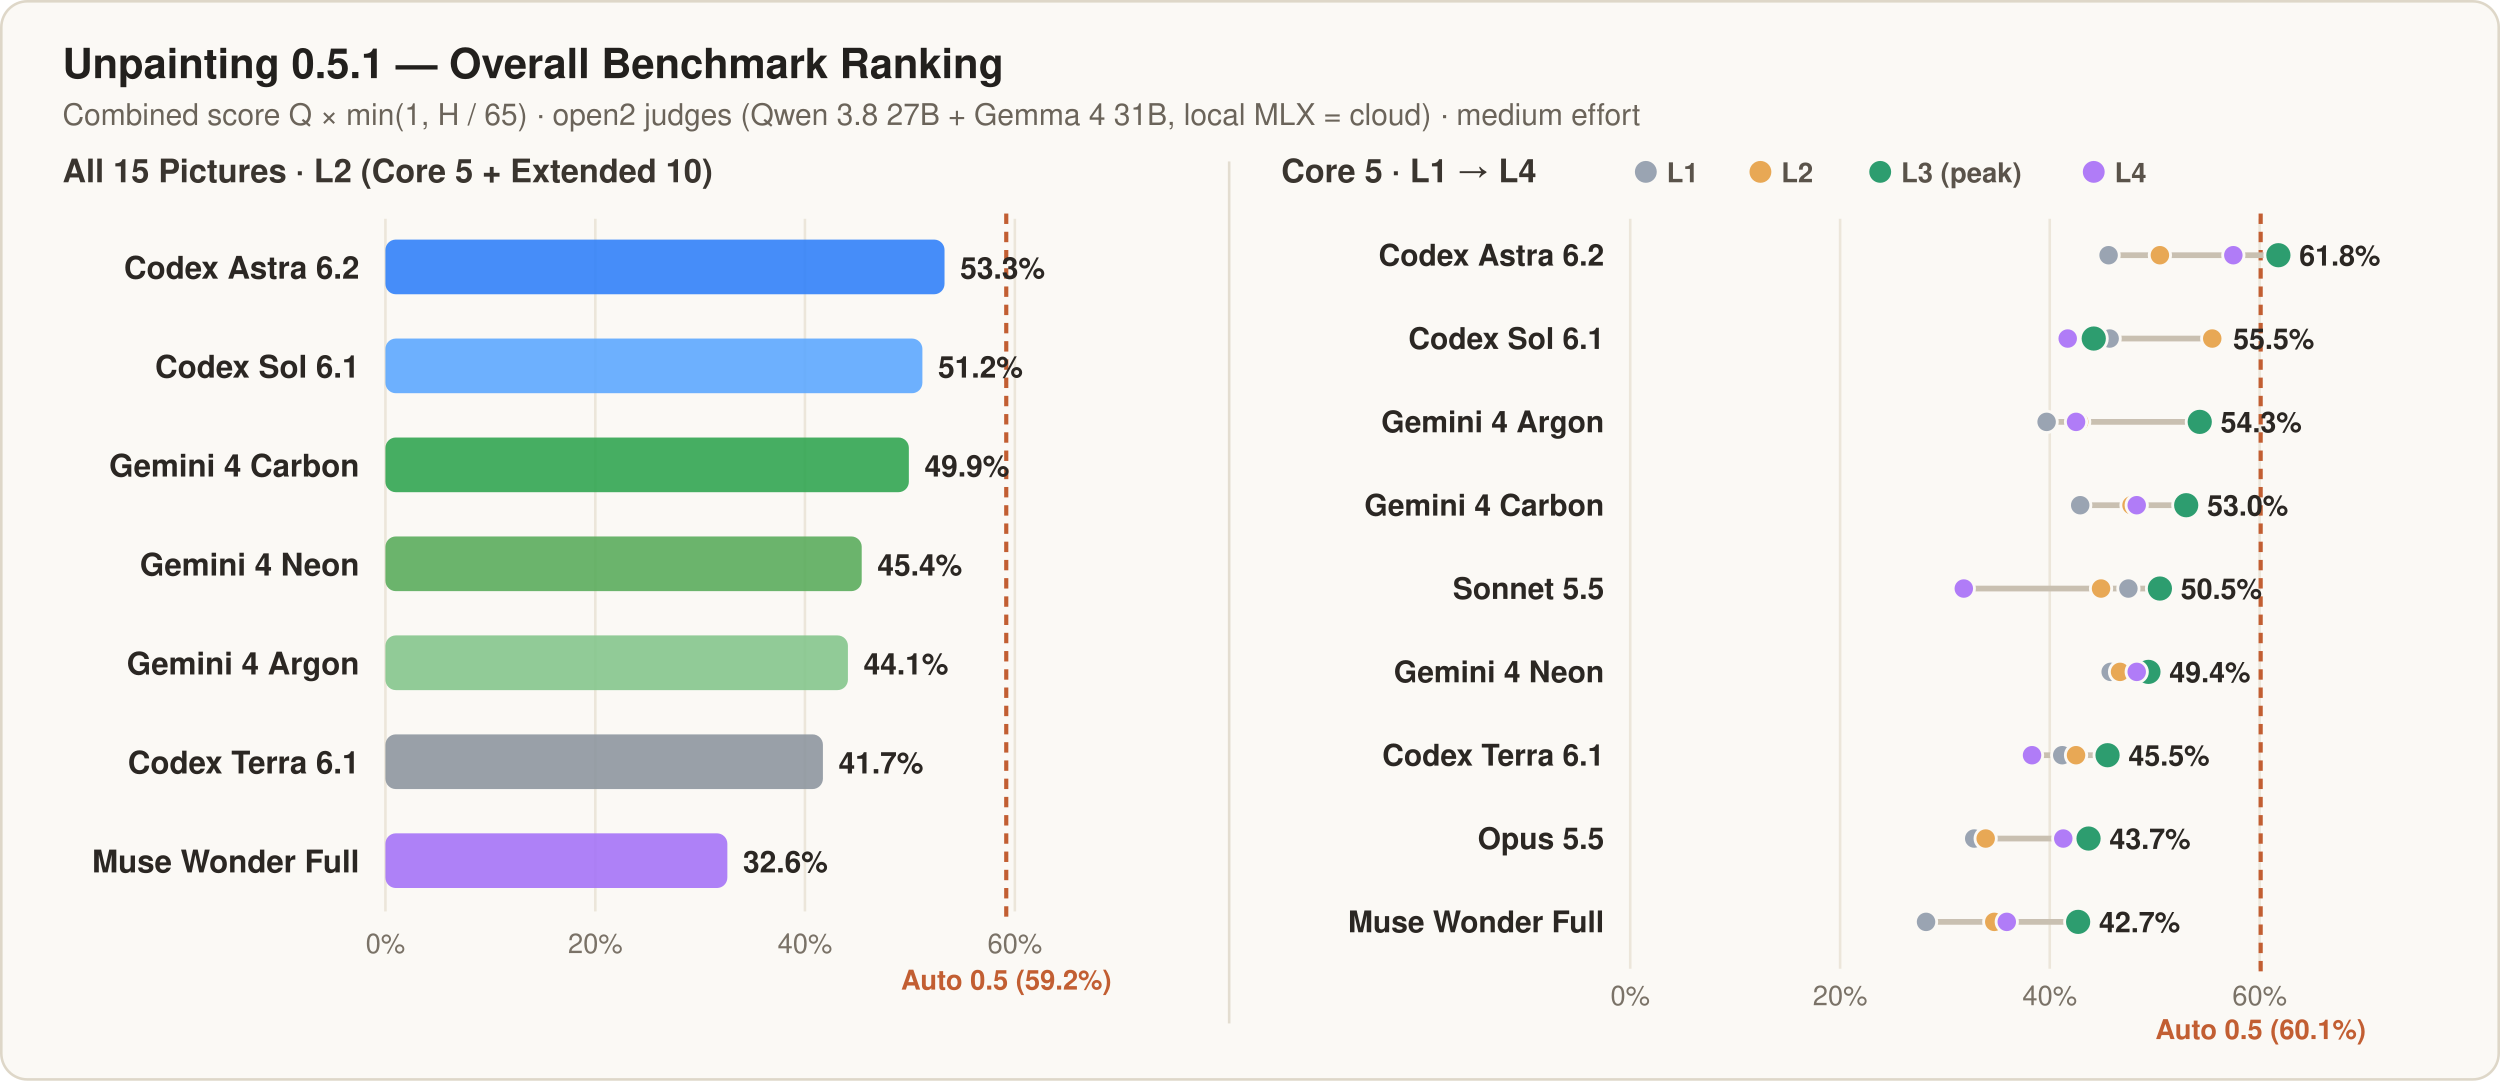
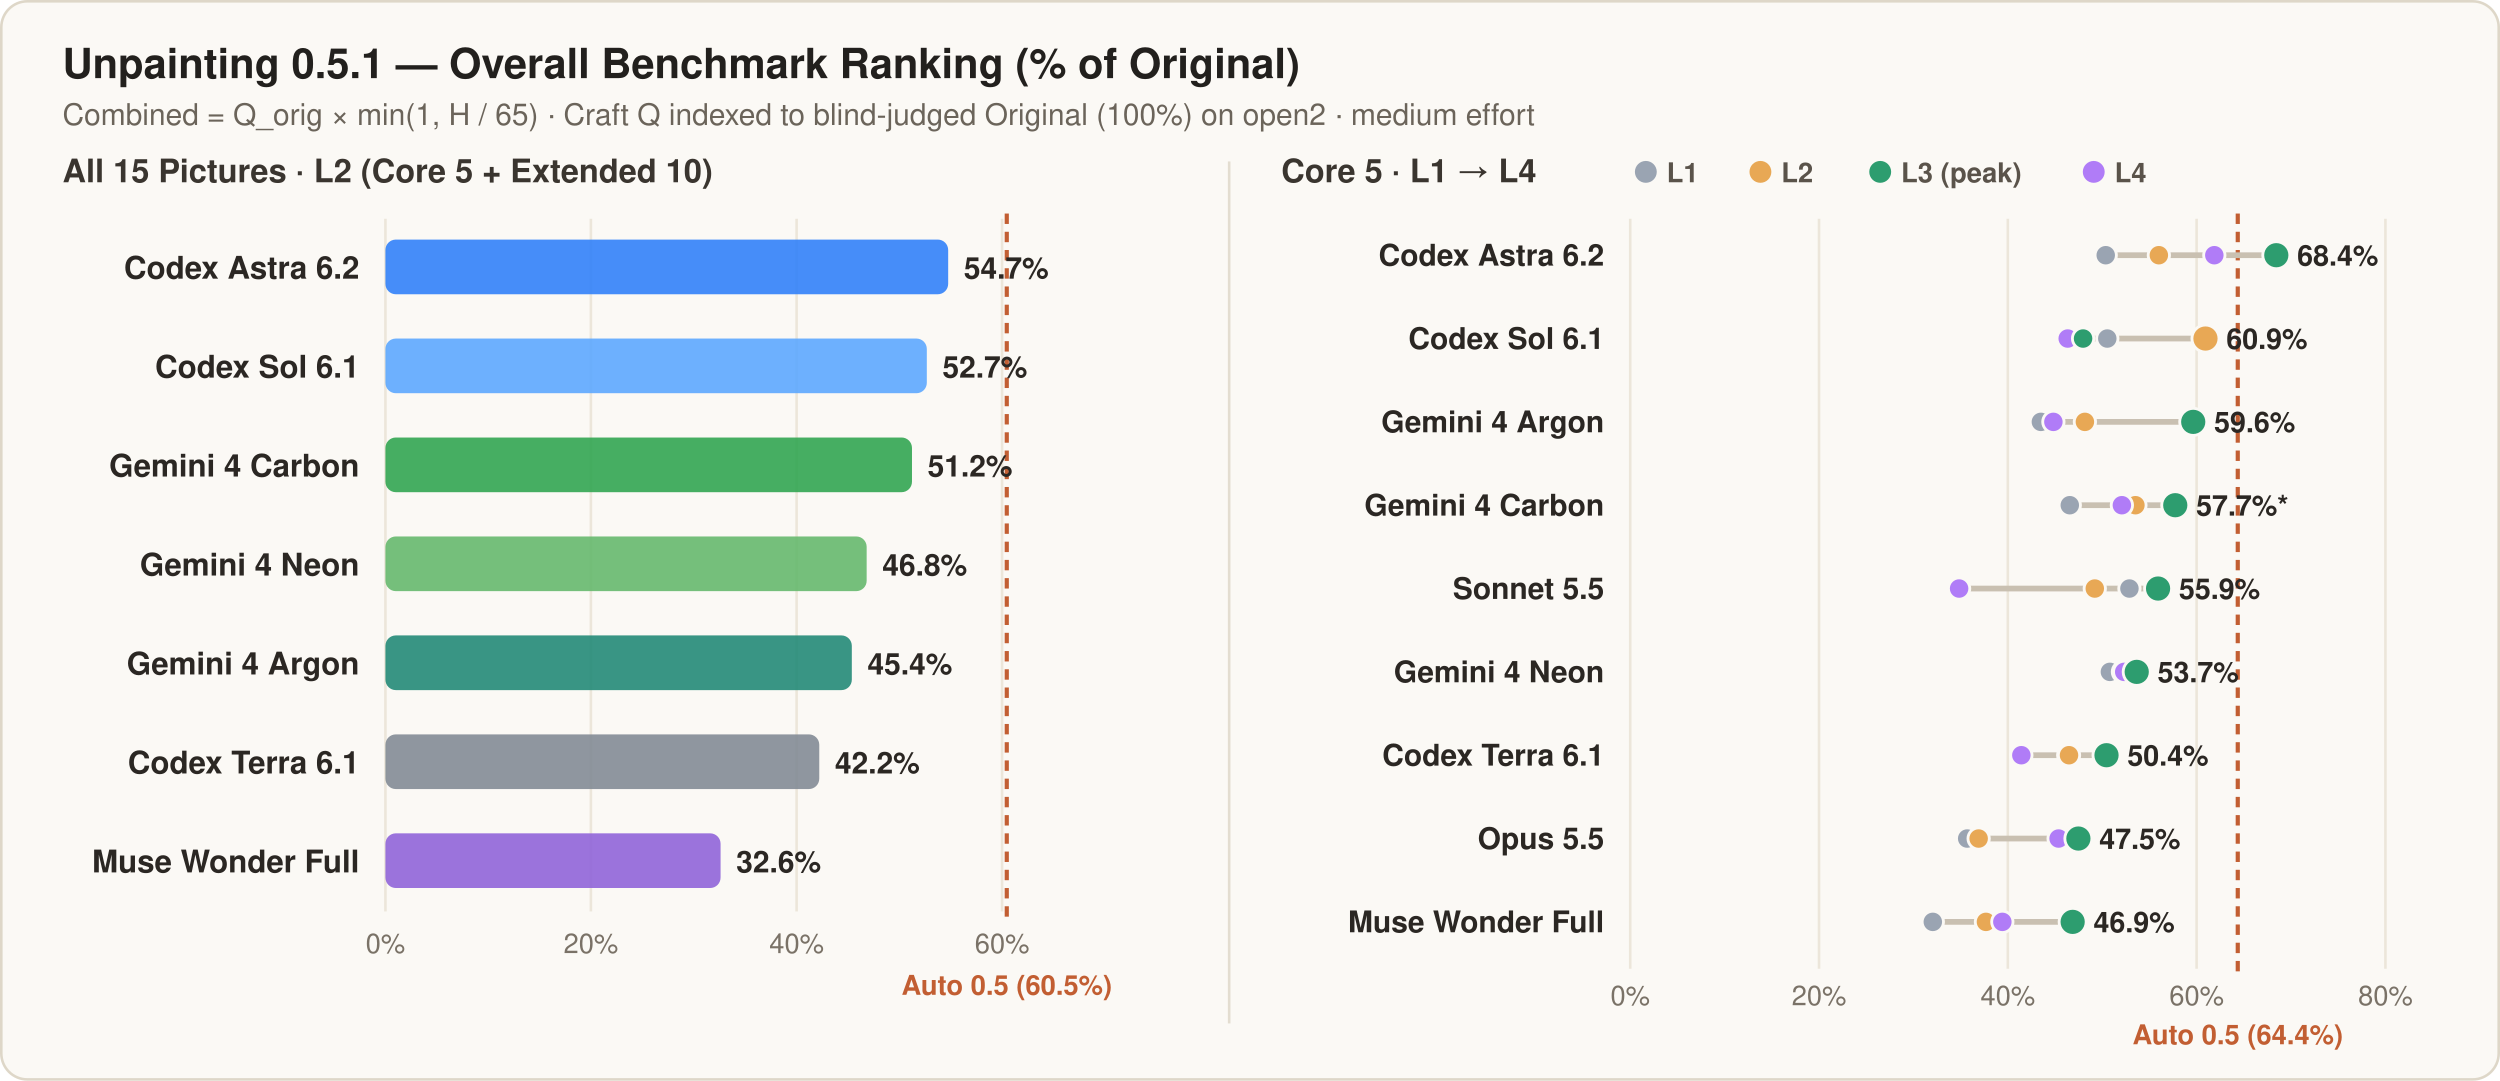
<svg xmlns="http://www.w3.org/2000/svg" viewBox="0 0 960 415" width="960" height="415" font-family="-apple-system,BlinkMacSystemFont,'Segoe UI',Helvetica,Arial,sans-serif">
  <rect x="0.5" y="0.5" width="959" height="414" rx="10" fill="#fbf9f5" stroke="#ded7c8" />
-   <text x="24" y="30" font-size="16" font-weight="700" fill="#22201d">Unpainting 0.5.1 — Overall Benchmark Ranking</text>
-   <text x="24" y="48" font-size="11.5" fill="#6b645a">Combined score Q × min(1, H / 65) · open2 judges (Qwen 3.8 27B + Gemma 4 31B, local MLX = cloud) · medium effort</text>
+   <text x="24" y="30" font-size="16" font-weight="700" fill="#22201d">Unpainting 0.5.1 — Overall Benchmark Ranking (% of Original)</text>
+   <text x="24" y="48" font-size="11.5" fill="#6b645a">Combined = Q_orig × min(1, H / 65) · Craft Q indexed to blind-judged Original (100%) on open2 · medium effort</text>
  <line x1="472" y1="62" x2="472" y2="393" stroke="#e3ddd0" stroke-width="1" />
  <text x="24" y="70" font-size="12.5" font-weight="700" fill="#3a352f">All 15 Pictures · L2 (Core 5 + Extended 10)</text>
  <line x1="148.0" y1="84" x2="148.0" y2="350" stroke="#ece6da" />
  <text x="148.0" y="366" font-size="10.5" fill="#7a7267" text-anchor="middle">0%</text>
-   <line x1="228.6" y1="84" x2="228.6" y2="350" stroke="#ece6da" />
-   <text x="228.6" y="366" font-size="10.5" fill="#7a7267" text-anchor="middle">20%</text>
-   <line x1="309.1" y1="84" x2="309.1" y2="350" stroke="#ece6da" />
-   <text x="309.1" y="366" font-size="10.5" fill="#7a7267" text-anchor="middle">40%</text>
-   <line x1="389.7" y1="84" x2="389.7" y2="350" stroke="#ece6da" />
-   <text x="389.7" y="366" font-size="10.5" fill="#7a7267" text-anchor="middle">60%</text>
-   <line x1="386.4" y1="82" x2="386.4" y2="352" stroke="#c25e32" stroke-width="1.6" stroke-dasharray="4,3" />
-   <text x="386.4" y="380" font-size="10.5" font-weight="700" fill="#c25e32" text-anchor="middle">Auto 0.5 (59.2%)</text>
+   <line x1="226.9" y1="84" x2="226.9" y2="350" stroke="#ece6da" />
+   <text x="226.9" y="366" font-size="10.5" fill="#7a7267" text-anchor="middle">20%</text>
+   <line x1="305.9" y1="84" x2="305.9" y2="350" stroke="#ece6da" />
+   <text x="305.9" y="366" font-size="10.5" fill="#7a7267" text-anchor="middle">40%</text>
+   <line x1="384.8" y1="84" x2="384.8" y2="350" stroke="#ece6da" />
+   <text x="384.8" y="366" font-size="10.5" fill="#7a7267" text-anchor="middle">60%</text>
+   <line x1="386.6" y1="82" x2="386.6" y2="352" stroke="#c25e32" stroke-width="1.6" stroke-dasharray="4,3" />
+   <text x="386.6" y="382" font-size="10.5" font-weight="700" fill="#c25e32" text-anchor="middle">Auto 0.5 (60.5%)</text>
  <text x="138" y="107" font-size="12" font-weight="600" fill="#2b2723" text-anchor="end">Codex Astra 6.2</text>
-   <rect x="148" y="92" width="214.7" height="21" rx="4" fill="#2d7ff9" opacity="0.88" />
-   <text x="368.7" y="107" font-size="11.5" font-weight="700" fill="#2b2723">53.3%</text>
+   <rect x="148" y="92" width="216.1" height="21" rx="4" fill="#2d7ff9" opacity="0.88" />
+   <text x="370.1" y="107" font-size="11.5" font-weight="700" fill="#2b2723">54.7%</text>
  <text x="138" y="145" font-size="12" font-weight="600" fill="#2b2723" text-anchor="end">Codex Sol 6.1</text>
-   <rect x="148" y="130" width="206.2" height="21" rx="4" fill="#5aa7ff" opacity="0.88" />
-   <text x="360.2" y="145" font-size="11.5" font-weight="700" fill="#2b2723">51.2%</text>
+   <rect x="148" y="130" width="207.9" height="21" rx="4" fill="#5aa7ff" opacity="0.88" />
+   <text x="361.9" y="145" font-size="11.5" font-weight="700" fill="#2b2723">52.7%</text>
  <text x="138" y="183" font-size="12" font-weight="600" fill="#2b2723" text-anchor="end">Gemini 4 Carbon</text>
-   <rect x="148" y="168" width="201.0" height="21" rx="4" fill="#2da44e" opacity="0.88" />
-   <text x="355.0" y="183" font-size="11.5" font-weight="700" fill="#2b2723">49.9%</text>
+   <rect x="148" y="168" width="202.2" height="21" rx="4" fill="#2da44e" opacity="0.88" />
+   <text x="356.2" y="183" font-size="11.5" font-weight="700" fill="#2b2723">51.2%</text>
  <text x="138" y="221" font-size="12" font-weight="600" fill="#2b2723" text-anchor="end">Gemini 4 Neon</text>
-   <rect x="148" y="206" width="182.9" height="21" rx="4" fill="#57ab5a" opacity="0.88" />
-   <text x="336.9" y="221" font-size="11.5" font-weight="700" fill="#2b2723">45.4%</text>
+   <rect x="148" y="206" width="184.8" height="21" rx="4" fill="#63b86b" opacity="0.88" />
+   <text x="338.8" y="221" font-size="11.5" font-weight="700" fill="#2b2723">46.8%</text>
  <text x="138" y="259" font-size="12" font-weight="600" fill="#2b2723" text-anchor="end">Gemini 4 Argon</text>
-   <rect x="148" y="244" width="177.6" height="21" rx="4" fill="#82c58a" opacity="0.88" />
-   <text x="331.6" y="259" font-size="11.5" font-weight="700" fill="#2b2723">44.1%</text>
+   <rect x="148" y="244" width="179.1" height="21" rx="4" fill="#1f8875" opacity="0.88" />
+   <text x="333.1" y="259" font-size="11.5" font-weight="700" fill="#2b2723">45.4%</text>
  <text x="138" y="297" font-size="12" font-weight="600" fill="#2b2723" text-anchor="end">Codex Terra 6.1</text>
-   <rect x="148" y="282" width="168.0" height="21" rx="4" fill="#8b949e" opacity="0.88" />
-   <text x="322.0" y="297" font-size="11.5" font-weight="700" fill="#2b2723">41.7%</text>
+   <rect x="148" y="282" width="166.6" height="21" rx="4" fill="#808993" opacity="0.88" />
+   <text x="320.6" y="297" font-size="11.5" font-weight="700" fill="#2b2723">42.2%</text>
  <text x="138" y="335" font-size="12" font-weight="600" fill="#2b2723" text-anchor="end">Muse Wonder Full</text>
-   <rect x="148" y="320" width="131.3" height="21" rx="4" fill="#a371f7" opacity="0.88" />
-   <text x="285.3" y="335" font-size="11.5" font-weight="700" fill="#2b2723">32.6%</text>
+   <rect x="148" y="320" width="128.7" height="21" rx="4" fill="#8e62d9" opacity="0.88" />
+   <text x="282.7" y="335" font-size="11.5" font-weight="700" fill="#2b2723">32.6%</text>
  <text x="492" y="70" font-size="12.5" font-weight="700" fill="#3a352f">Core 5 · L1 → L4</text>
  <circle cx="632" cy="66" r="4.2" fill="#9aa4b2" />
  <text x="640" y="70" font-size="10.5" font-weight="600" fill="#5a534a">L1</text>
  <circle cx="676" cy="66" r="4.2" fill="#e8a855" />
  <text x="684" y="70" font-size="10.5" font-weight="600" fill="#5a534a">L2</text>
  <circle cx="722" cy="66" r="4.2" fill="#2d9d6f" />
  <text x="730" y="70" font-size="10.5" font-weight="600" fill="#5a534a">L3 (peak)</text>
  <circle cx="804" cy="66" r="4.2" fill="#b07cf7" />
  <text x="812" y="70" font-size="10.5" font-weight="600" fill="#5a534a">L4</text>
  <line x1="626.0" y1="84" x2="626.0" y2="372" stroke="#ece6da" />
  <text x="626.0" y="386" font-size="10.5" fill="#7a7267" text-anchor="middle">0%</text>
-   <line x1="706.6" y1="84" x2="706.6" y2="372" stroke="#ece6da" />
-   <text x="706.6" y="386" font-size="10.5" fill="#7a7267" text-anchor="middle">20%</text>
-   <line x1="787.1" y1="84" x2="787.1" y2="372" stroke="#ece6da" />
-   <text x="787.1" y="386" font-size="10.5" fill="#7a7267" text-anchor="middle">40%</text>
-   <line x1="867.7" y1="84" x2="867.7" y2="372" stroke="#ece6da" />
-   <text x="867.7" y="386" font-size="10.5" fill="#7a7267" text-anchor="middle">60%</text>
-   <line x1="868.1" y1="82" x2="868.1" y2="374" stroke="#c25e32" stroke-width="1.6" stroke-dasharray="4,3" />
-   <text x="868.1" y="399" font-size="10.5" font-weight="700" fill="#c25e32" text-anchor="middle">Auto 0.5 (60.1%)</text>
+   <line x1="698.5" y1="84" x2="698.5" y2="372" stroke="#ece6da" />
+   <text x="698.5" y="386" font-size="10.5" fill="#7a7267" text-anchor="middle">20%</text>
+   <line x1="771.0" y1="84" x2="771.0" y2="372" stroke="#ece6da" />
+   <text x="771.0" y="386" font-size="10.5" fill="#7a7267" text-anchor="middle">40%</text>
+   <line x1="843.5" y1="84" x2="843.5" y2="372" stroke="#ece6da" />
+   <text x="843.5" y="386" font-size="10.5" fill="#7a7267" text-anchor="middle">60%</text>
+   <line x1="916.0" y1="84" x2="916.0" y2="372" stroke="#ece6da" />
+   <text x="916.0" y="386" font-size="10.5" fill="#7a7267" text-anchor="middle">80%</text>
+   <line x1="859.3" y1="82" x2="859.3" y2="374" stroke="#c25e32" stroke-width="1.6" stroke-dasharray="4,3" />
+   <text x="859.3" y="401" font-size="10.5" font-weight="700" fill="#c25e32" text-anchor="middle">Auto 0.5 (64.4%)</text>
  <text x="616" y="102" font-size="11.5" font-weight="600" fill="#2b2723" text-anchor="end">Codex Astra 6.2</text>
-   <line x1="809.7" y1="98" x2="874.9" y2="98" stroke="#c9c0b1" stroke-width="2.2" />
-   <circle cx="809.7" cy="98" r="4.1" fill="#9aa4b2" stroke="#fbf9f5" stroke-width="1.1" />
-   <circle cx="829.4" cy="98" r="4.1" fill="#e8a855" stroke="#fbf9f5" stroke-width="1.1" />
-   <circle cx="874.9" cy="98" r="5.2" fill="#2d9d6f" stroke="#fbf9f5" stroke-width="1.1" />
-   <circle cx="857.6" cy="98" r="4.1" fill="#b07cf7" stroke="#fbf9f5" stroke-width="1.1" />
-   <text x="882.9" y="102" font-size="11" font-weight="700" fill="#2b2723">61.8%</text>
+   <line x1="808.6" y1="98" x2="874.1" y2="98" stroke="#c9c0b1" stroke-width="2.2" />
+   <circle cx="808.6" cy="98" r="4.1" fill="#9aa4b2" stroke="#fbf9f5" stroke-width="1.1" />
+   <circle cx="829.0" cy="98" r="4.1" fill="#e8a855" stroke="#fbf9f5" stroke-width="1.1" />
+   <circle cx="850.3" cy="98" r="4.1" fill="#b07cf7" stroke="#fbf9f5" stroke-width="1.1" />
+   <circle cx="874.1" cy="98" r="5.2" fill="#2d9d6f" stroke="#fbf9f5" stroke-width="1.1" />
+   <text x="882.1" y="102" font-size="11" font-weight="700" fill="#2b2723">68.4%</text>
  <text x="616" y="134" font-size="11.5" font-weight="600" fill="#2b2723" text-anchor="end">Codex Sol 6.1</text>
-   <line x1="794.0" y1="130" x2="849.5" y2="130" stroke="#c9c0b1" stroke-width="2.2" />
-   <circle cx="810.1" cy="130" r="4.1" fill="#9aa4b2" stroke="#fbf9f5" stroke-width="1.1" />
-   <circle cx="849.5" cy="130" r="4.1" fill="#e8a855" stroke="#fbf9f5" stroke-width="1.1" />
-   <circle cx="804.0" cy="130" r="5.2" fill="#2d9d6f" stroke="#fbf9f5" stroke-width="1.1" />
+   <line x1="794.0" y1="130" x2="846.9" y2="130" stroke="#c9c0b1" stroke-width="2.2" />
+   <circle cx="809.2" cy="130" r="4.1" fill="#9aa4b2" stroke="#fbf9f5" stroke-width="1.1" />
+   <circle cx="846.9" cy="130" r="5.2" fill="#e8a855" stroke="#fbf9f5" stroke-width="1.1" />
  <circle cx="794.0" cy="130" r="4.1" fill="#b07cf7" stroke="#fbf9f5" stroke-width="1.1" />
-   <text x="857.5" y="134" font-size="11" font-weight="700" fill="#2b2723">55.5%</text>
+   <circle cx="799.9" cy="130" r="4.1" fill="#2d9d6f" stroke="#fbf9f5" stroke-width="1.1" />
+   <text x="854.9" y="134" font-size="11" font-weight="700" fill="#2b2723">60.9%</text>
  <text x="616" y="166" font-size="11.5" font-weight="600" fill="#2b2723" text-anchor="end">Gemini 4 Argon</text>
-   <line x1="785.9" y1="162" x2="844.7" y2="162" stroke="#c9c0b1" stroke-width="2.2" />
-   <circle cx="785.9" cy="162" r="4.1" fill="#9aa4b2" stroke="#fbf9f5" stroke-width="1.1" />
-   <circle cx="798.4" cy="162" r="4.1" fill="#e8a855" stroke="#fbf9f5" stroke-width="1.1" />
-   <circle cx="844.7" cy="162" r="5.2" fill="#2d9d6f" stroke="#fbf9f5" stroke-width="1.1" />
-   <circle cx="797.2" cy="162" r="4.1" fill="#b07cf7" stroke="#fbf9f5" stroke-width="1.1" />
-   <text x="852.7" y="166" font-size="11" font-weight="700" fill="#2b2723">54.3%</text>
+   <line x1="783.7" y1="162" x2="842.2" y2="162" stroke="#c9c0b1" stroke-width="2.2" />
+   <circle cx="783.7" cy="162" r="4.1" fill="#9aa4b2" stroke="#fbf9f5" stroke-width="1.1" />
+   <circle cx="800.6" cy="162" r="4.1" fill="#e8a855" stroke="#fbf9f5" stroke-width="1.1" />
+   <circle cx="788.5" cy="162" r="4.1" fill="#b07cf7" stroke="#fbf9f5" stroke-width="1.1" />
+   <circle cx="842.2" cy="162" r="5.2" fill="#2d9d6f" stroke="#fbf9f5" stroke-width="1.1" />
+   <text x="850.2" y="166" font-size="11" font-weight="700" fill="#2b2723">59.6%</text>
  <text x="616" y="198" font-size="11.5" font-weight="600" fill="#2b2723" text-anchor="end">Gemini 4 Carbon</text>
-   <line x1="798.8" y1="194" x2="839.5" y2="194" stroke="#c9c0b1" stroke-width="2.2" />
-   <circle cx="798.8" cy="194" r="4.1" fill="#9aa4b2" stroke="#fbf9f5" stroke-width="1.1" />
-   <circle cx="818.5" cy="194" r="4.1" fill="#e8a855" stroke="#fbf9f5" stroke-width="1.1" />
-   <circle cx="839.5" cy="194" r="5.2" fill="#2d9d6f" stroke="#fbf9f5" stroke-width="1.1" />
-   <circle cx="820.5" cy="194" r="4.1" fill="#b07cf7" stroke="#fbf9f5" stroke-width="1.1" />
-   <text x="847.5" y="198" font-size="11" font-weight="700" fill="#2b2723">53.0%</text>
+   <line x1="794.8" y1="194" x2="835.3" y2="194" stroke="#c9c0b1" stroke-width="2.2" />
+   <circle cx="794.8" cy="194" r="4.1" fill="#9aa4b2" stroke="#fbf9f5" stroke-width="1.1" />
+   <circle cx="820.0" cy="194" r="4.1" fill="#e8a855" stroke="#fbf9f5" stroke-width="1.1" />
+   <circle cx="814.8" cy="194" r="4.1" fill="#b07cf7" stroke="#fbf9f5" stroke-width="1.1" />
+   <circle cx="835.3" cy="194" r="5.2" fill="#2d9d6f" stroke="#fbf9f5" stroke-width="1.1" />
+   <text x="843.3" y="198" font-size="11" font-weight="700" fill="#2b2723">57.7%*</text>
  <text x="616" y="230" font-size="11.5" font-weight="600" fill="#2b2723" text-anchor="end">Sonnet 5.5</text>
-   <line x1="754.1" y1="226" x2="829.4" y2="226" stroke="#c9c0b1" stroke-width="2.2" />
-   <circle cx="817.3" cy="226" r="4.1" fill="#9aa4b2" stroke="#fbf9f5" stroke-width="1.1" />
-   <circle cx="806.8" cy="226" r="4.1" fill="#e8a855" stroke="#fbf9f5" stroke-width="1.1" />
-   <circle cx="829.4" cy="226" r="5.2" fill="#2d9d6f" stroke="#fbf9f5" stroke-width="1.1" />
-   <circle cx="754.1" cy="226" r="4.1" fill="#b07cf7" stroke="#fbf9f5" stroke-width="1.1" />
-   <text x="837.4" y="230" font-size="11" font-weight="700" fill="#2b2723">50.5%</text>
+   <line x1="752.3" y1="226" x2="828.7" y2="226" stroke="#c9c0b1" stroke-width="2.2" />
+   <circle cx="817.7" cy="226" r="4.1" fill="#9aa4b2" stroke="#fbf9f5" stroke-width="1.1" />
+   <circle cx="804.4" cy="226" r="4.1" fill="#e8a855" stroke="#fbf9f5" stroke-width="1.1" />
+   <circle cx="752.3" cy="226" r="4.1" fill="#b07cf7" stroke="#fbf9f5" stroke-width="1.1" />
+   <circle cx="828.7" cy="226" r="5.2" fill="#2d9d6f" stroke="#fbf9f5" stroke-width="1.1" />
+   <text x="836.7" y="230" font-size="11" font-weight="700" fill="#2b2723">55.9%</text>
  <text x="616" y="262" font-size="11.5" font-weight="600" fill="#2b2723" text-anchor="end">Gemini 4 Neon</text>
-   <line x1="810.5" y1="258" x2="825.0" y2="258" stroke="#c9c0b1" stroke-width="2.2" />
-   <circle cx="810.5" cy="258" r="4.1" fill="#9aa4b2" stroke="#fbf9f5" stroke-width="1.1" />
-   <circle cx="814.1" cy="258" r="4.1" fill="#e8a855" stroke="#fbf9f5" stroke-width="1.1" />
-   <circle cx="825.0" cy="258" r="5.2" fill="#2d9d6f" stroke="#fbf9f5" stroke-width="1.1" />
-   <circle cx="820.5" cy="258" r="4.1" fill="#b07cf7" stroke="#fbf9f5" stroke-width="1.1" />
-   <text x="833.0" y="262" font-size="11" font-weight="700" fill="#2b2723">49.4%</text>
+   <line x1="810.2" y1="258" x2="820.5" y2="258" stroke="#c9c0b1" stroke-width="2.2" />
+   <circle cx="810.2" cy="258" r="4.1" fill="#9aa4b2" stroke="#fbf9f5" stroke-width="1.1" />
+   <circle cx="815.2" cy="258" r="4.1" fill="#e8a855" stroke="#fbf9f5" stroke-width="1.1" />
+   <circle cx="815.7" cy="258" r="4.1" fill="#b07cf7" stroke="#fbf9f5" stroke-width="1.1" />
+   <circle cx="820.5" cy="258" r="5.2" fill="#2d9d6f" stroke="#fbf9f5" stroke-width="1.1" />
+   <text x="828.5" y="262" font-size="11" font-weight="700" fill="#2b2723">53.7%</text>
  <text x="616" y="294" font-size="11.5" font-weight="600" fill="#2b2723" text-anchor="end">Codex Terra 6.1</text>
-   <line x1="780.3" y1="290" x2="809.3" y2="290" stroke="#c9c0b1" stroke-width="2.2" />
-   <circle cx="791.9" cy="290" r="4.1" fill="#9aa4b2" stroke="#fbf9f5" stroke-width="1.1" />
-   <circle cx="797.2" cy="290" r="4.1" fill="#e8a855" stroke="#fbf9f5" stroke-width="1.1" />
-   <circle cx="809.3" cy="290" r="5.2" fill="#2d9d6f" stroke="#fbf9f5" stroke-width="1.1" />
-   <circle cx="780.3" cy="290" r="4.1" fill="#b07cf7" stroke="#fbf9f5" stroke-width="1.1" />
-   <text x="817.3" y="294" font-size="11" font-weight="700" fill="#2b2723">45.5%</text>
+   <line x1="776.2" y1="290" x2="808.9" y2="290" stroke="#c9c0b1" stroke-width="2.2" />
+   <circle cx="794.2" cy="290" r="4.1" fill="#9aa4b2" stroke="#fbf9f5" stroke-width="1.1" />
+   <circle cx="794.5" cy="290" r="4.1" fill="#e8a855" stroke="#fbf9f5" stroke-width="1.1" />
+   <circle cx="776.2" cy="290" r="4.1" fill="#b07cf7" stroke="#fbf9f5" stroke-width="1.1" />
+   <circle cx="808.9" cy="290" r="5.2" fill="#2d9d6f" stroke="#fbf9f5" stroke-width="1.1" />
+   <text x="816.9" y="294" font-size="11" font-weight="700" fill="#2b2723">50.4%</text>
  <text x="616" y="326" font-size="11.5" font-weight="600" fill="#2b2723" text-anchor="end">Opus 5.5</text>
-   <line x1="758.1" y1="322" x2="802.0" y2="322" stroke="#c9c0b1" stroke-width="2.2" />
-   <circle cx="758.1" cy="322" r="4.1" fill="#9aa4b2" stroke="#fbf9f5" stroke-width="1.1" />
-   <circle cx="762.5" cy="322" r="4.1" fill="#e8a855" stroke="#fbf9f5" stroke-width="1.1" />
-   <circle cx="802.0" cy="322" r="5.2" fill="#2d9d6f" stroke="#fbf9f5" stroke-width="1.1" />
-   <circle cx="792.3" cy="322" r="4.1" fill="#b07cf7" stroke="#fbf9f5" stroke-width="1.1" />
-   <text x="810.0" y="326" font-size="11" font-weight="700" fill="#2b2723">43.7%</text>
+   <line x1="755.4" y1="322" x2="798.1" y2="322" stroke="#c9c0b1" stroke-width="2.2" />
+   <circle cx="755.4" cy="322" r="4.1" fill="#9aa4b2" stroke="#fbf9f5" stroke-width="1.1" />
+   <circle cx="759.8" cy="322" r="4.1" fill="#e8a855" stroke="#fbf9f5" stroke-width="1.1" />
+   <circle cx="790.5" cy="322" r="4.1" fill="#b07cf7" stroke="#fbf9f5" stroke-width="1.1" />
+   <circle cx="798.1" cy="322" r="5.2" fill="#2d9d6f" stroke="#fbf9f5" stroke-width="1.1" />
+   <text x="806.1" y="326" font-size="11" font-weight="700" fill="#2b2723">47.5%</text>
  <text x="616" y="358" font-size="11.5" font-weight="600" fill="#2b2723" text-anchor="end">Muse Wonder Full</text>
-   <line x1="739.6" y1="354" x2="798.0" y2="354" stroke="#c9c0b1" stroke-width="2.2" />
-   <circle cx="739.6" cy="354" r="4.1" fill="#9aa4b2" stroke="#fbf9f5" stroke-width="1.1" />
-   <circle cx="765.8" cy="354" r="4.1" fill="#e8a855" stroke="#fbf9f5" stroke-width="1.1" />
-   <circle cx="798.0" cy="354" r="5.2" fill="#2d9d6f" stroke="#fbf9f5" stroke-width="1.1" />
-   <circle cx="770.6" cy="354" r="4.1" fill="#b07cf7" stroke="#fbf9f5" stroke-width="1.1" />
-   <text x="806.0" y="358" font-size="11" font-weight="700" fill="#2b2723">42.7%</text>
+   <line x1="742.2" y1="354" x2="795.9" y2="354" stroke="#c9c0b1" stroke-width="2.2" />
+   <circle cx="742.2" cy="354" r="4.1" fill="#9aa4b2" stroke="#fbf9f5" stroke-width="1.1" />
+   <circle cx="762.6" cy="354" r="4.1" fill="#e8a855" stroke="#fbf9f5" stroke-width="1.1" />
+   <circle cx="768.9" cy="354" r="4.1" fill="#b07cf7" stroke="#fbf9f5" stroke-width="1.1" />
+   <circle cx="795.9" cy="354" r="5.2" fill="#2d9d6f" stroke="#fbf9f5" stroke-width="1.1" />
+   <text x="803.9" y="358" font-size="11" font-weight="700" fill="#2b2723">46.9%</text>
</svg>
